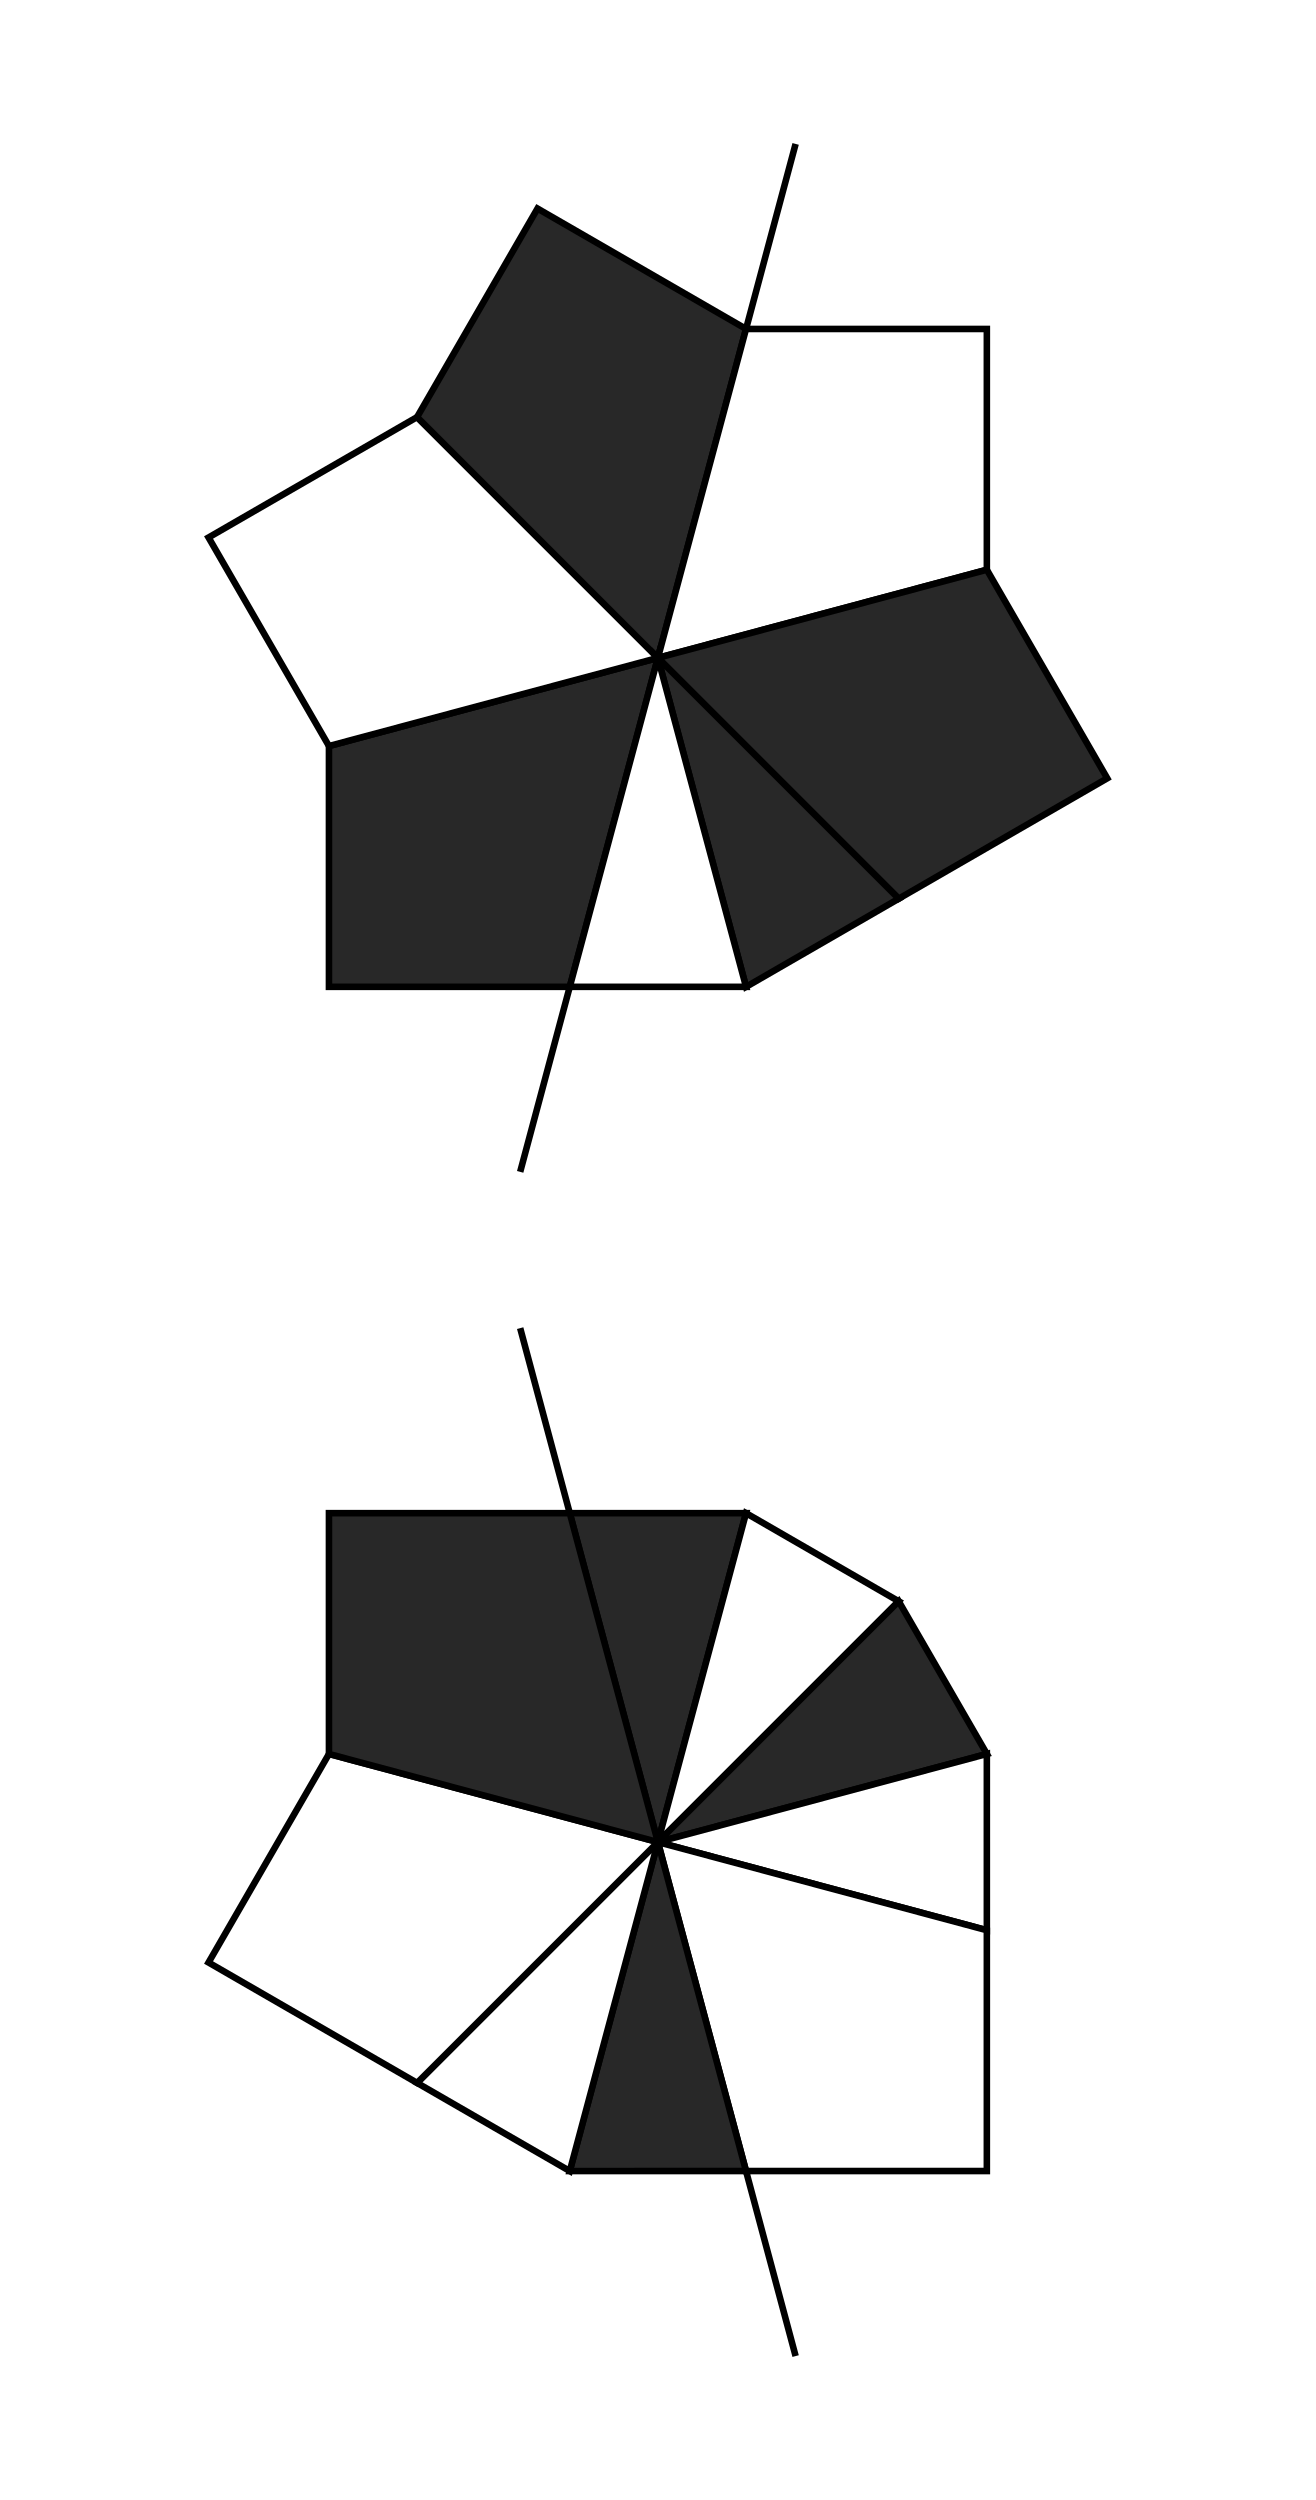
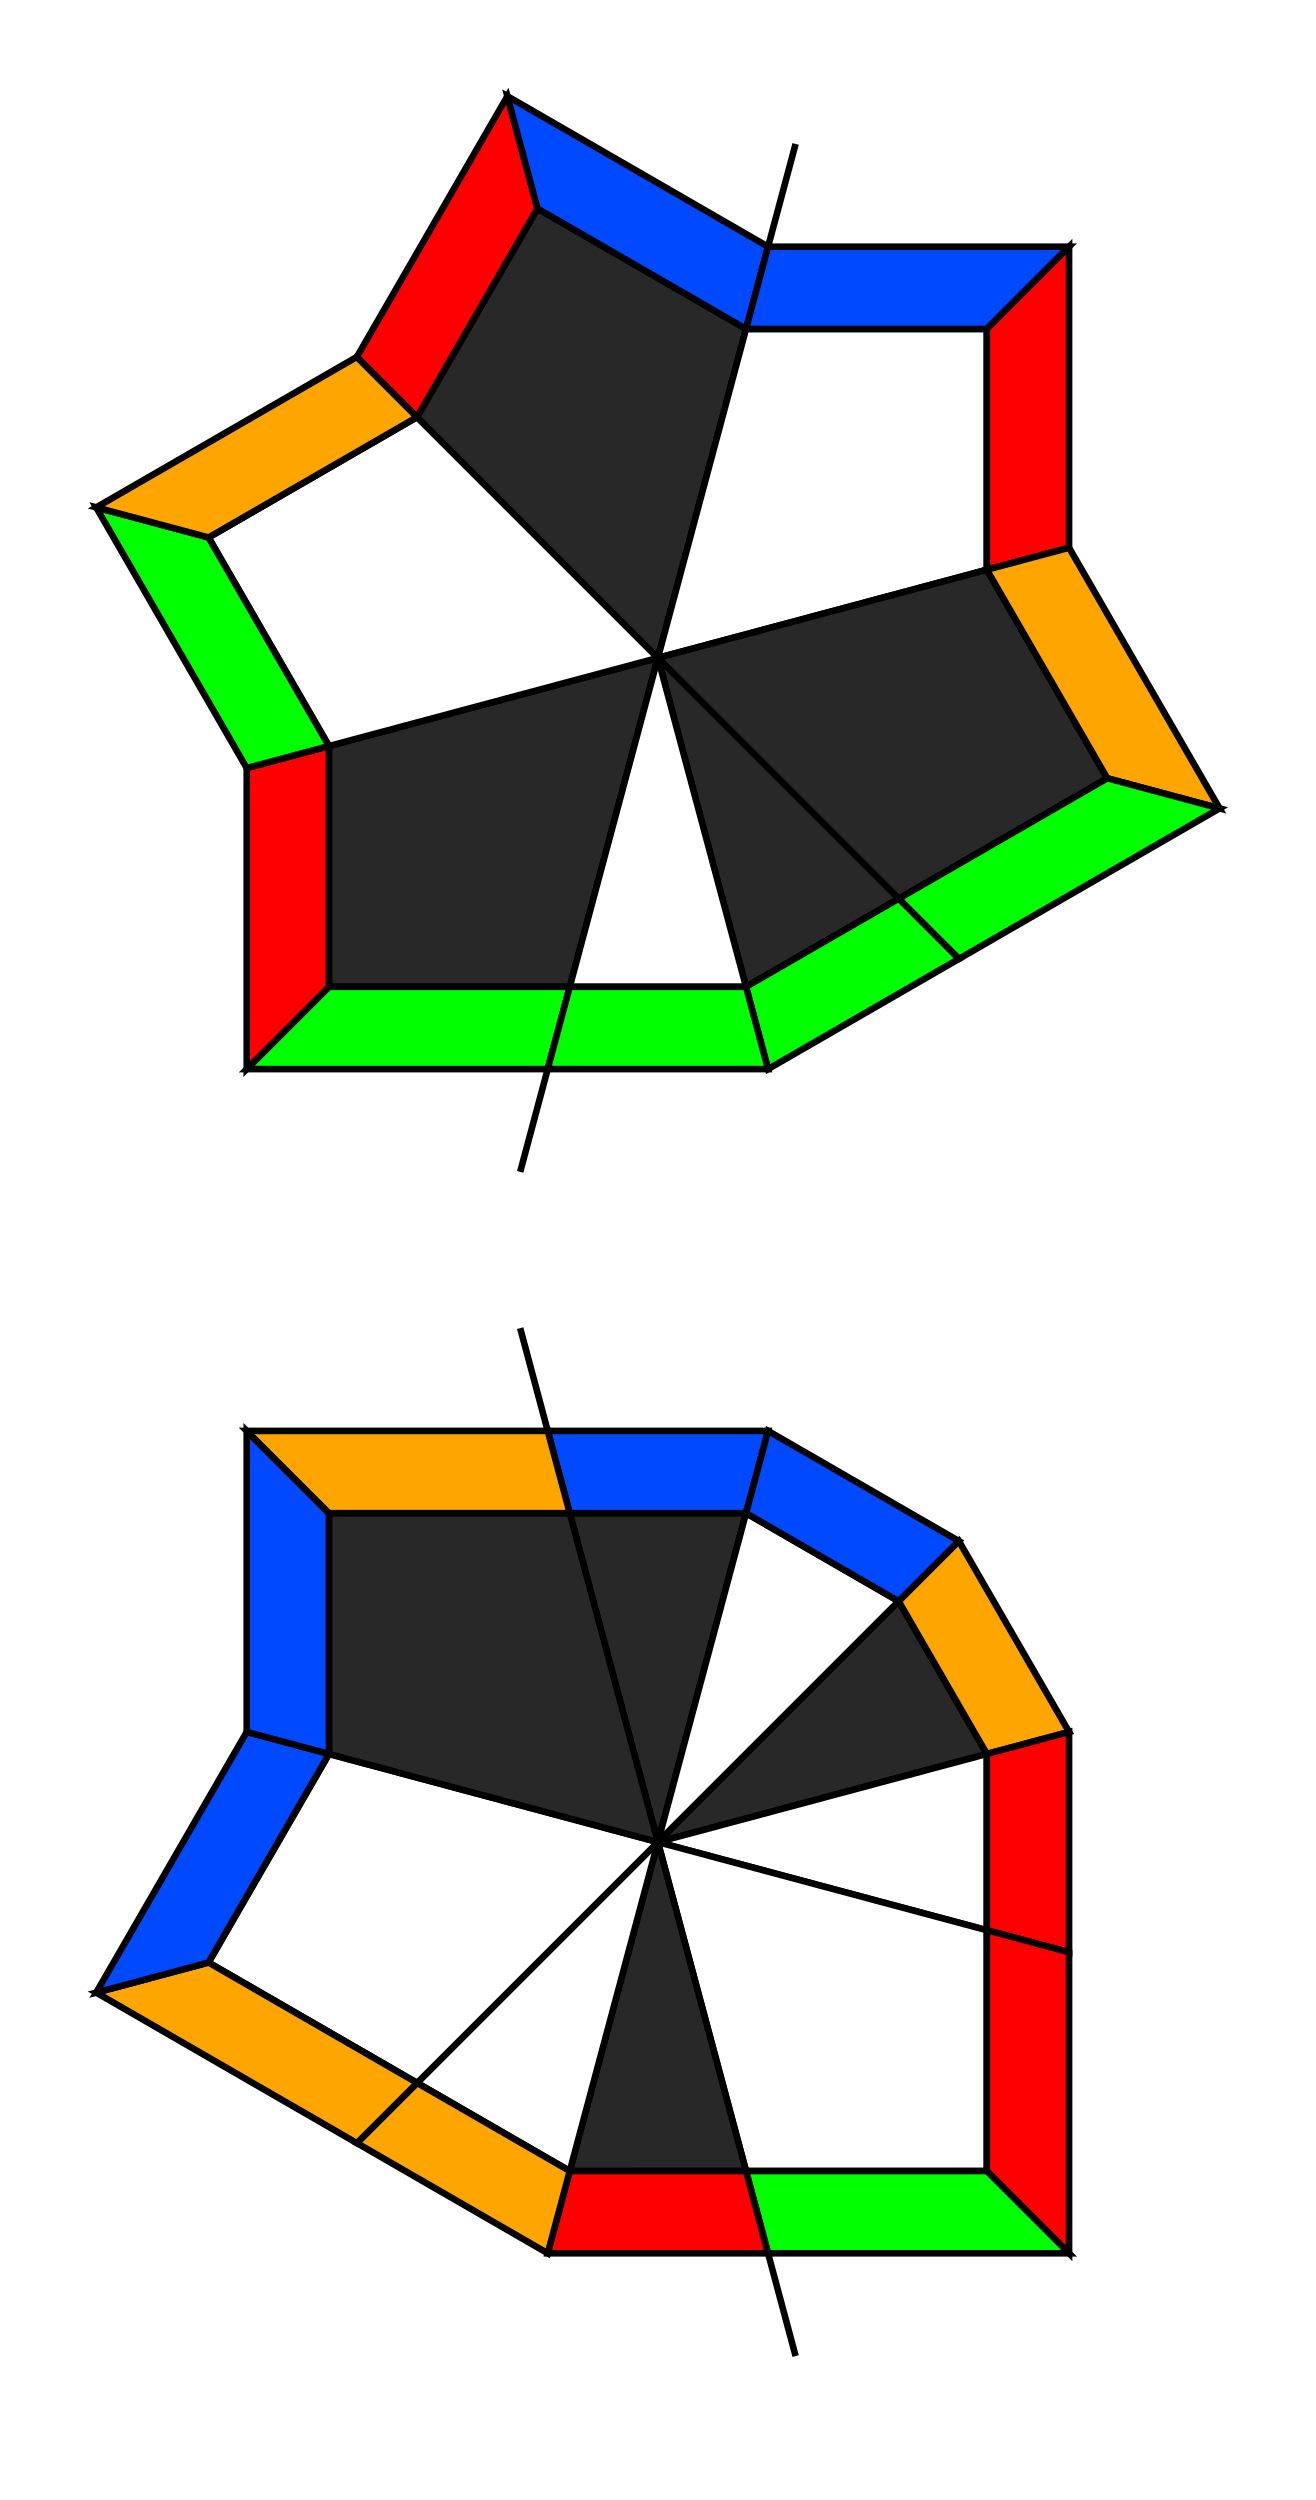
<svg xmlns="http://www.w3.org/2000/svg" width="200" height="380.0" viewBox="-100.0 -190.0 200 380.0">
  <defs>
</defs>
  <path d="M-20.934,78.125 L20.934,-78.125" stroke="rgb(0, 0, 0)" stroke-width="1" transform="translate(0, -90.0)" />
  <path d="M0,0 L-13.397,50.0 L-50.0,50.0 L-50.0,13.397 Z" fill="rgb(40, 40, 40)" stroke="rgb(0, 0, 0)" stroke-width="1" transform="translate(0, -90.0) rotate(0)" />
+   <path d="M-13.397,50.0 L-16.747,62.5 L-62.5,62.5 L-50.0,50.0 Z" fill="rgb(0, 255, 0)" stroke="rgb(0, 0, 0)" stroke-width="1" transform="translate(0, -90.0) rotate(0)" />
+   <path d="M-50.0,50.0 L-62.5,62.5 L-62.5,16.747 L-50.0,13.397 Z" fill="rgb(255, 0, 0)" stroke="rgb(0, 0, 0)" stroke-width="1" transform="translate(0, -90.0) rotate(0)" />
  <path d="M0,0 L-13.397,50.0 L-50.0,50.0 L-50.0,13.397 Z" fill="rgb(255, 255, 255)" stroke="rgb(0, 0, 0)" stroke-width="1" transform="translate(0, -90.0) rotate(60)" />
+   <path d="M-13.397,50.0 L-16.747,62.5 L-62.5,62.5 L-50.0,50.0 Z" fill="rgb(0, 255, 0)" stroke="rgb(0, 0, 0)" stroke-width="1" transform="translate(0, -90.0) rotate(60)" />
+   <path d="M-50.0,50.0 L-62.5,62.5 L-62.5,16.747 L-50.0,13.397 Z" fill="rgb(255, 165, 0)" stroke="rgb(0, 0, 0)" stroke-width="1" transform="translate(0, -90.0) rotate(60)" />
  <path d="M0,0 L-13.397,50.0 L-50.0,50.0 L-50.0,13.397 Z" fill="rgb(40, 40, 40)" stroke="rgb(0, 0, 0)" stroke-width="1" transform="translate(0, -90.0) rotate(120)" />
+   <path d="M-13.397,50.0 L-16.747,62.5 L-62.5,62.5 L-50.0,50.0 Z" fill="rgb(255, 0, 0)" stroke="rgb(0, 0, 0)" stroke-width="1" transform="translate(0, -90.0) rotate(120)" />
+   <path d="M-50.0,50.0 L-62.5,62.5 L-62.5,16.747 L-50.0,13.397 Z" fill="rgb(0, 73, 255)" stroke="rgb(0, 0, 0)" stroke-width="1" transform="translate(0, -90.0) rotate(120)" />
  <path d="M0,0 L-13.397,50.0 L-50.0,50.0 L-50.0,13.397 Z" fill="rgb(255, 255, 255)" stroke="rgb(0, 0, 0)" stroke-width="1" transform="translate(0, -90.0) rotate(180)" />
+   <path d="M-13.397,50.0 L-16.747,62.5 L-62.5,62.5 L-50.0,50.0 Z" fill="rgb(0, 73, 255)" stroke="rgb(0, 0, 0)" stroke-width="1" transform="translate(0, -90.0) rotate(180)" />
+   <path d="M-50.0,50.0 L-62.5,62.5 L-62.5,16.747 L-50.0,13.397 Z" fill="rgb(255, 0, 0)" stroke="rgb(0, 0, 0)" stroke-width="1" transform="translate(0, -90.0) rotate(180)" />
  <path d="M0,0 L-13.397,50.0 L-50.0,50.0 L-50.0,13.397 Z" fill="rgb(40, 40, 40)" stroke="rgb(0, 0, 0)" stroke-width="1" transform="translate(0, -90.0) rotate(240)" />
+   <path d="M-13.397,50.0 L-16.747,62.5 L-62.5,62.5 L-50.0,50.0 Z" fill="rgb(255, 165, 0)" stroke="rgb(0, 0, 0)" stroke-width="1" transform="translate(0, -90.0) rotate(240)" />
+   <path d="M-50.0,50.0 L-62.5,62.5 L-62.5,16.747 L-50.0,13.397 Z" fill="rgb(0, 255, 0)" stroke="rgb(0, 0, 0)" stroke-width="1" transform="translate(0, -90.0) rotate(240)" />
  <path d="M0,0 L-13.397,50.0 L-36.603,36.603 Z" fill="rgb(40, 40, 40)" stroke="rgb(0, 0, 0)" stroke-width="1" transform="translate(0, -90.0) rotate(300)" />
+   <path d="M-13.397,50.0 L-16.747,62.5 L-45.753,45.753 L-36.603,36.603 Z" fill="rgb(0, 255, 0)" stroke="rgb(0, 0, 0)" stroke-width="1" transform="translate(0, -90.0) rotate(300)" />
  <path d="M0,0 L-13.397,50.0 L-36.603,36.603 Z" fill="rgb(255, 255, 255)" stroke="rgb(0, 0, 0)" stroke-width="1" transform="translate(0, -90.0) rotate(330)" />
+   <path d="M-13.397,50.0 L-16.747,62.5 L-45.753,45.753 L-36.603,36.603 Z" fill="rgb(0, 255, 0)" stroke="rgb(0, 0, 0)" stroke-width="1" transform="translate(0, -90.0) rotate(330)" />
  <path d="M-20.934,78.125 L20.934,-78.125" stroke="rgb(0, 0, 0)" stroke-width="1" transform="translate(0, 90.0) rotate(-30)" />
  <path d="M0,0 L-13.397,50.0 L-36.603,36.603 Z" fill="rgb(40, 40, 40)" stroke="rgb(0, 0, 0)" stroke-width="1" transform="translate(0, 90.0) rotate(150)" />
+   <path d="M-13.397,50.0 L-16.747,62.5 L-45.753,45.753 L-36.603,36.603 Z" fill="rgb(0, 73, 255)" stroke="rgb(0, 0, 0)" stroke-width="1" transform="translate(0, 90.0) rotate(150)" />
  <path d="M0,0 L-13.397,50.0 L-36.603,36.603 Z" fill="rgb(255, 255, 255)" stroke="rgb(0, 0, 0)" stroke-width="1" transform="translate(0, 90.0) rotate(180)" />
+   <path d="M-13.397,50.0 L-16.747,62.5 L-45.753,45.753 L-36.603,36.603 Z" fill="rgb(0, 73, 255)" stroke="rgb(0, 0, 0)" stroke-width="1" transform="translate(0, 90.0) rotate(180)" />
  <path d="M0,0 L-13.397,50.0 L-36.603,36.603 Z" fill="rgb(40, 40, 40)" stroke="rgb(0, 0, 0)" stroke-width="1" transform="translate(0, 90.0) rotate(210)" />
+   <path d="M-13.397,50.0 L-16.747,62.5 L-45.753,45.753 L-36.603,36.603 Z" fill="rgb(255, 165, 0)" stroke="rgb(0, 0, 0)" stroke-width="1" transform="translate(0, 90.0) rotate(210)" />
  <path d="M0,0 L-13.397,50.0 L-36.603,36.603 Z" fill="rgb(255, 255, 255)" stroke="rgb(0, 0, 0)" stroke-width="1" transform="translate(0, 90.0) rotate(240)" />
+   <path d="M-13.397,50.0 L-16.747,62.5 L-45.753,45.753 L-36.603,36.603 Z" fill="rgb(255, 0, 0)" stroke="rgb(0, 0, 0)" stroke-width="1" transform="translate(0, 90.0) rotate(240)" />
  <path d="M0,0 L-13.397,50.0 L-50.0,50.0 L-50.0,13.397 Z" fill="rgb(255, 255, 255)" stroke="rgb(0, 0, 0)" stroke-width="1" transform="translate(0, 90.0) rotate(270)" />
+   <path d="M-13.397,50.0 L-16.747,62.5 L-62.5,62.5 L-50.0,50.0 Z" fill="rgb(255, 0, 0)" stroke="rgb(0, 0, 0)" stroke-width="1" transform="translate(0, 90.0) rotate(270)" />
+   <path d="M-50.0,50.0 L-62.5,62.5 L-62.5,16.747 L-50.0,13.397 Z" fill="rgb(0, 255, 0)" stroke="rgb(0, 0, 0)" stroke-width="1" transform="translate(0, 90.0) rotate(270)" />
  <path d="M0,0 L-13.397,50.0 L-36.603,36.603 Z" fill="rgb(40, 40, 40)" stroke="rgb(0, 0, 0)" stroke-width="1" transform="translate(0, 90.0) rotate(330)" />
+   <path d="M-13.397,50.0 L-16.747,62.5 L-45.753,45.753 L-36.603,36.603 Z" fill="rgb(255, 0, 0)" stroke="rgb(0, 0, 0)" stroke-width="1" transform="translate(0, 90.0) rotate(330)" />
  <path d="M0,0 L-13.397,50.0 L-36.603,36.603 Z" fill="rgb(255, 255, 255)" stroke="rgb(0, 0, 0)" stroke-width="1" transform="translate(0, 90.0) rotate(360)" />
+   <path d="M-13.397,50.0 L-16.747,62.5 L-45.753,45.753 L-36.603,36.603 Z" fill="rgb(255, 165, 0)" stroke="rgb(0, 0, 0)" stroke-width="1" transform="translate(0, 90.0) rotate(360)" />
  <path d="M0,0 L-13.397,50.0 L-50.0,50.0 L-50.0,13.397 Z" fill="rgb(255, 255, 255)" stroke="rgb(0, 0, 0)" stroke-width="1" transform="translate(0, 90.0) rotate(390)" />
+   <path d="M-13.397,50.0 L-16.747,62.5 L-62.5,62.5 L-50.0,50.0 Z" fill="rgb(255, 165, 0)" stroke="rgb(0, 0, 0)" stroke-width="1" transform="translate(0, 90.0) rotate(390)" />
+   <path d="M-50.0,50.0 L-62.5,62.5 L-62.5,16.747 L-50.0,13.397 Z" fill="rgb(0, 73, 255)" stroke="rgb(0, 0, 0)" stroke-width="1" transform="translate(0, 90.0) rotate(390)" />
  <path d="M0,0 L-13.397,50.0 L-50.0,50.0 L-50.0,13.397 Z" fill="rgb(40, 40, 40)" stroke="rgb(0, 0, 0)" stroke-width="1" transform="translate(0, 90.0) rotate(450)" />
+   <path d="M-13.397,50.0 L-16.747,62.5 L-62.5,62.5 L-50.0,50.0 Z" fill="rgb(0, 73, 255)" stroke="rgb(0, 0, 0)" stroke-width="1" transform="translate(0, 90.0) rotate(450)" />
+   <path d="M-50.0,50.0 L-62.5,62.5 L-62.5,16.747 L-50.0,13.397 Z" fill="rgb(255, 165, 0)" stroke="rgb(0, 0, 0)" stroke-width="1" transform="translate(0, 90.0) rotate(450)" />
</svg>
